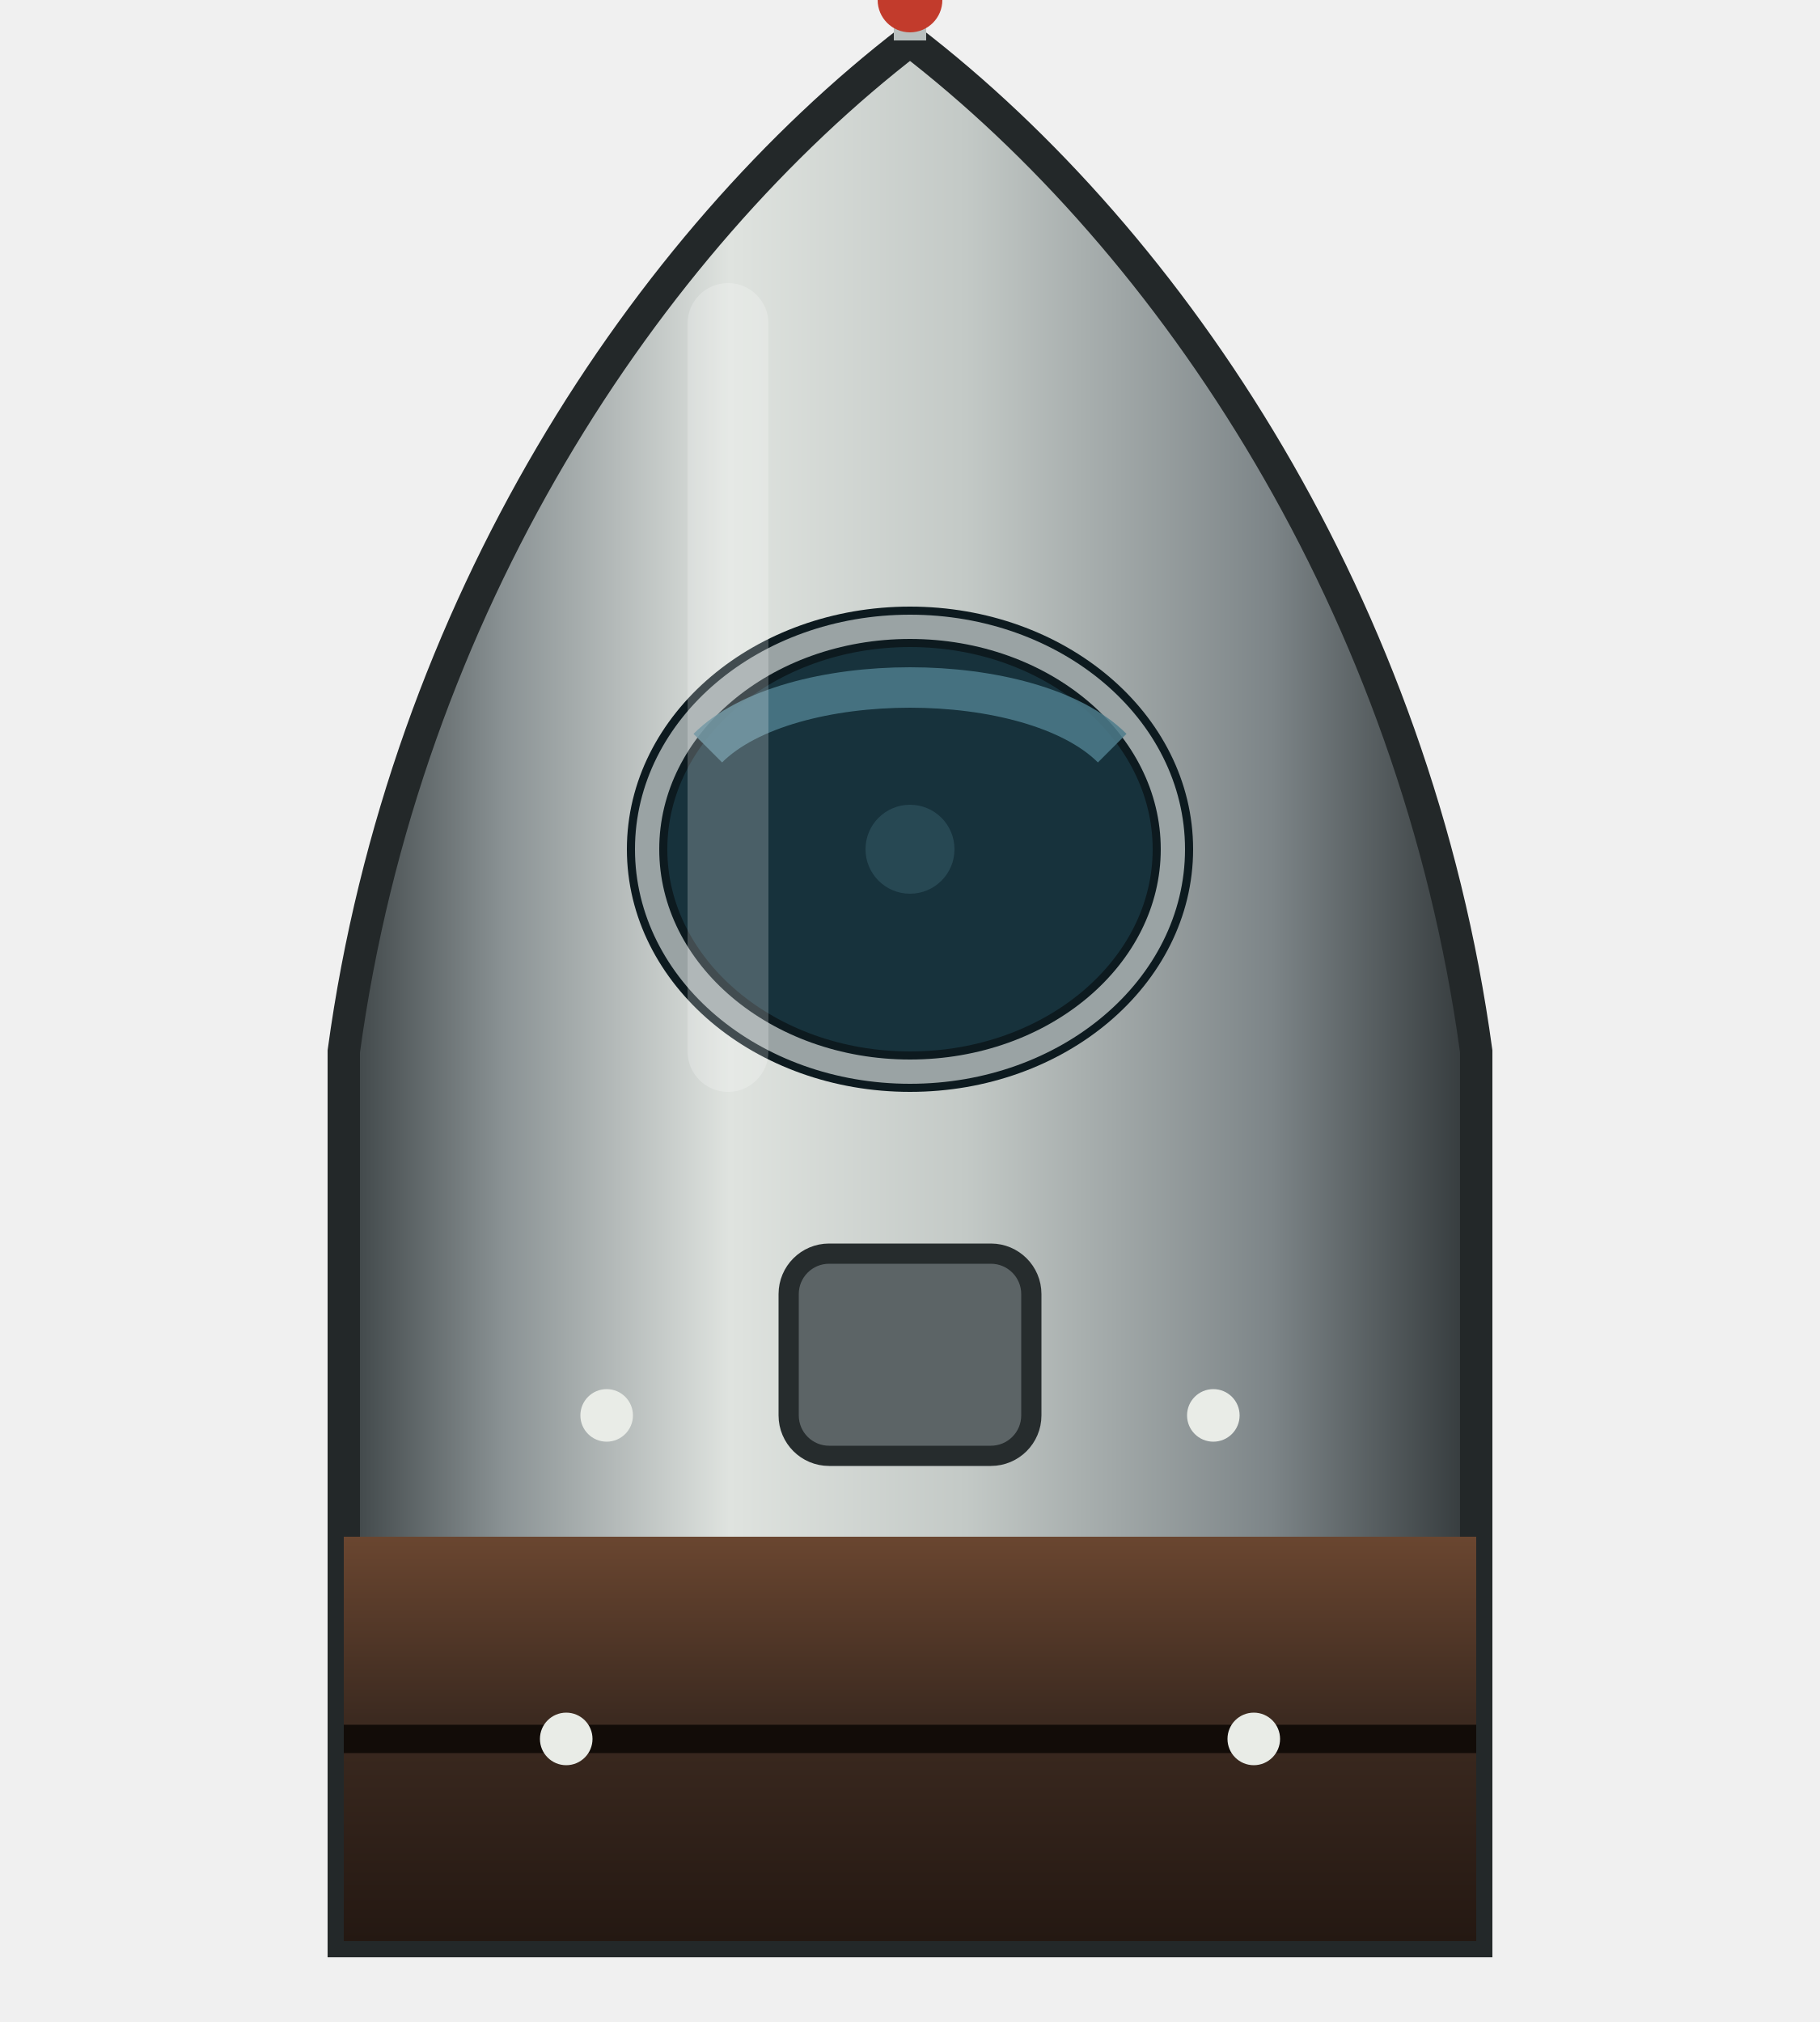
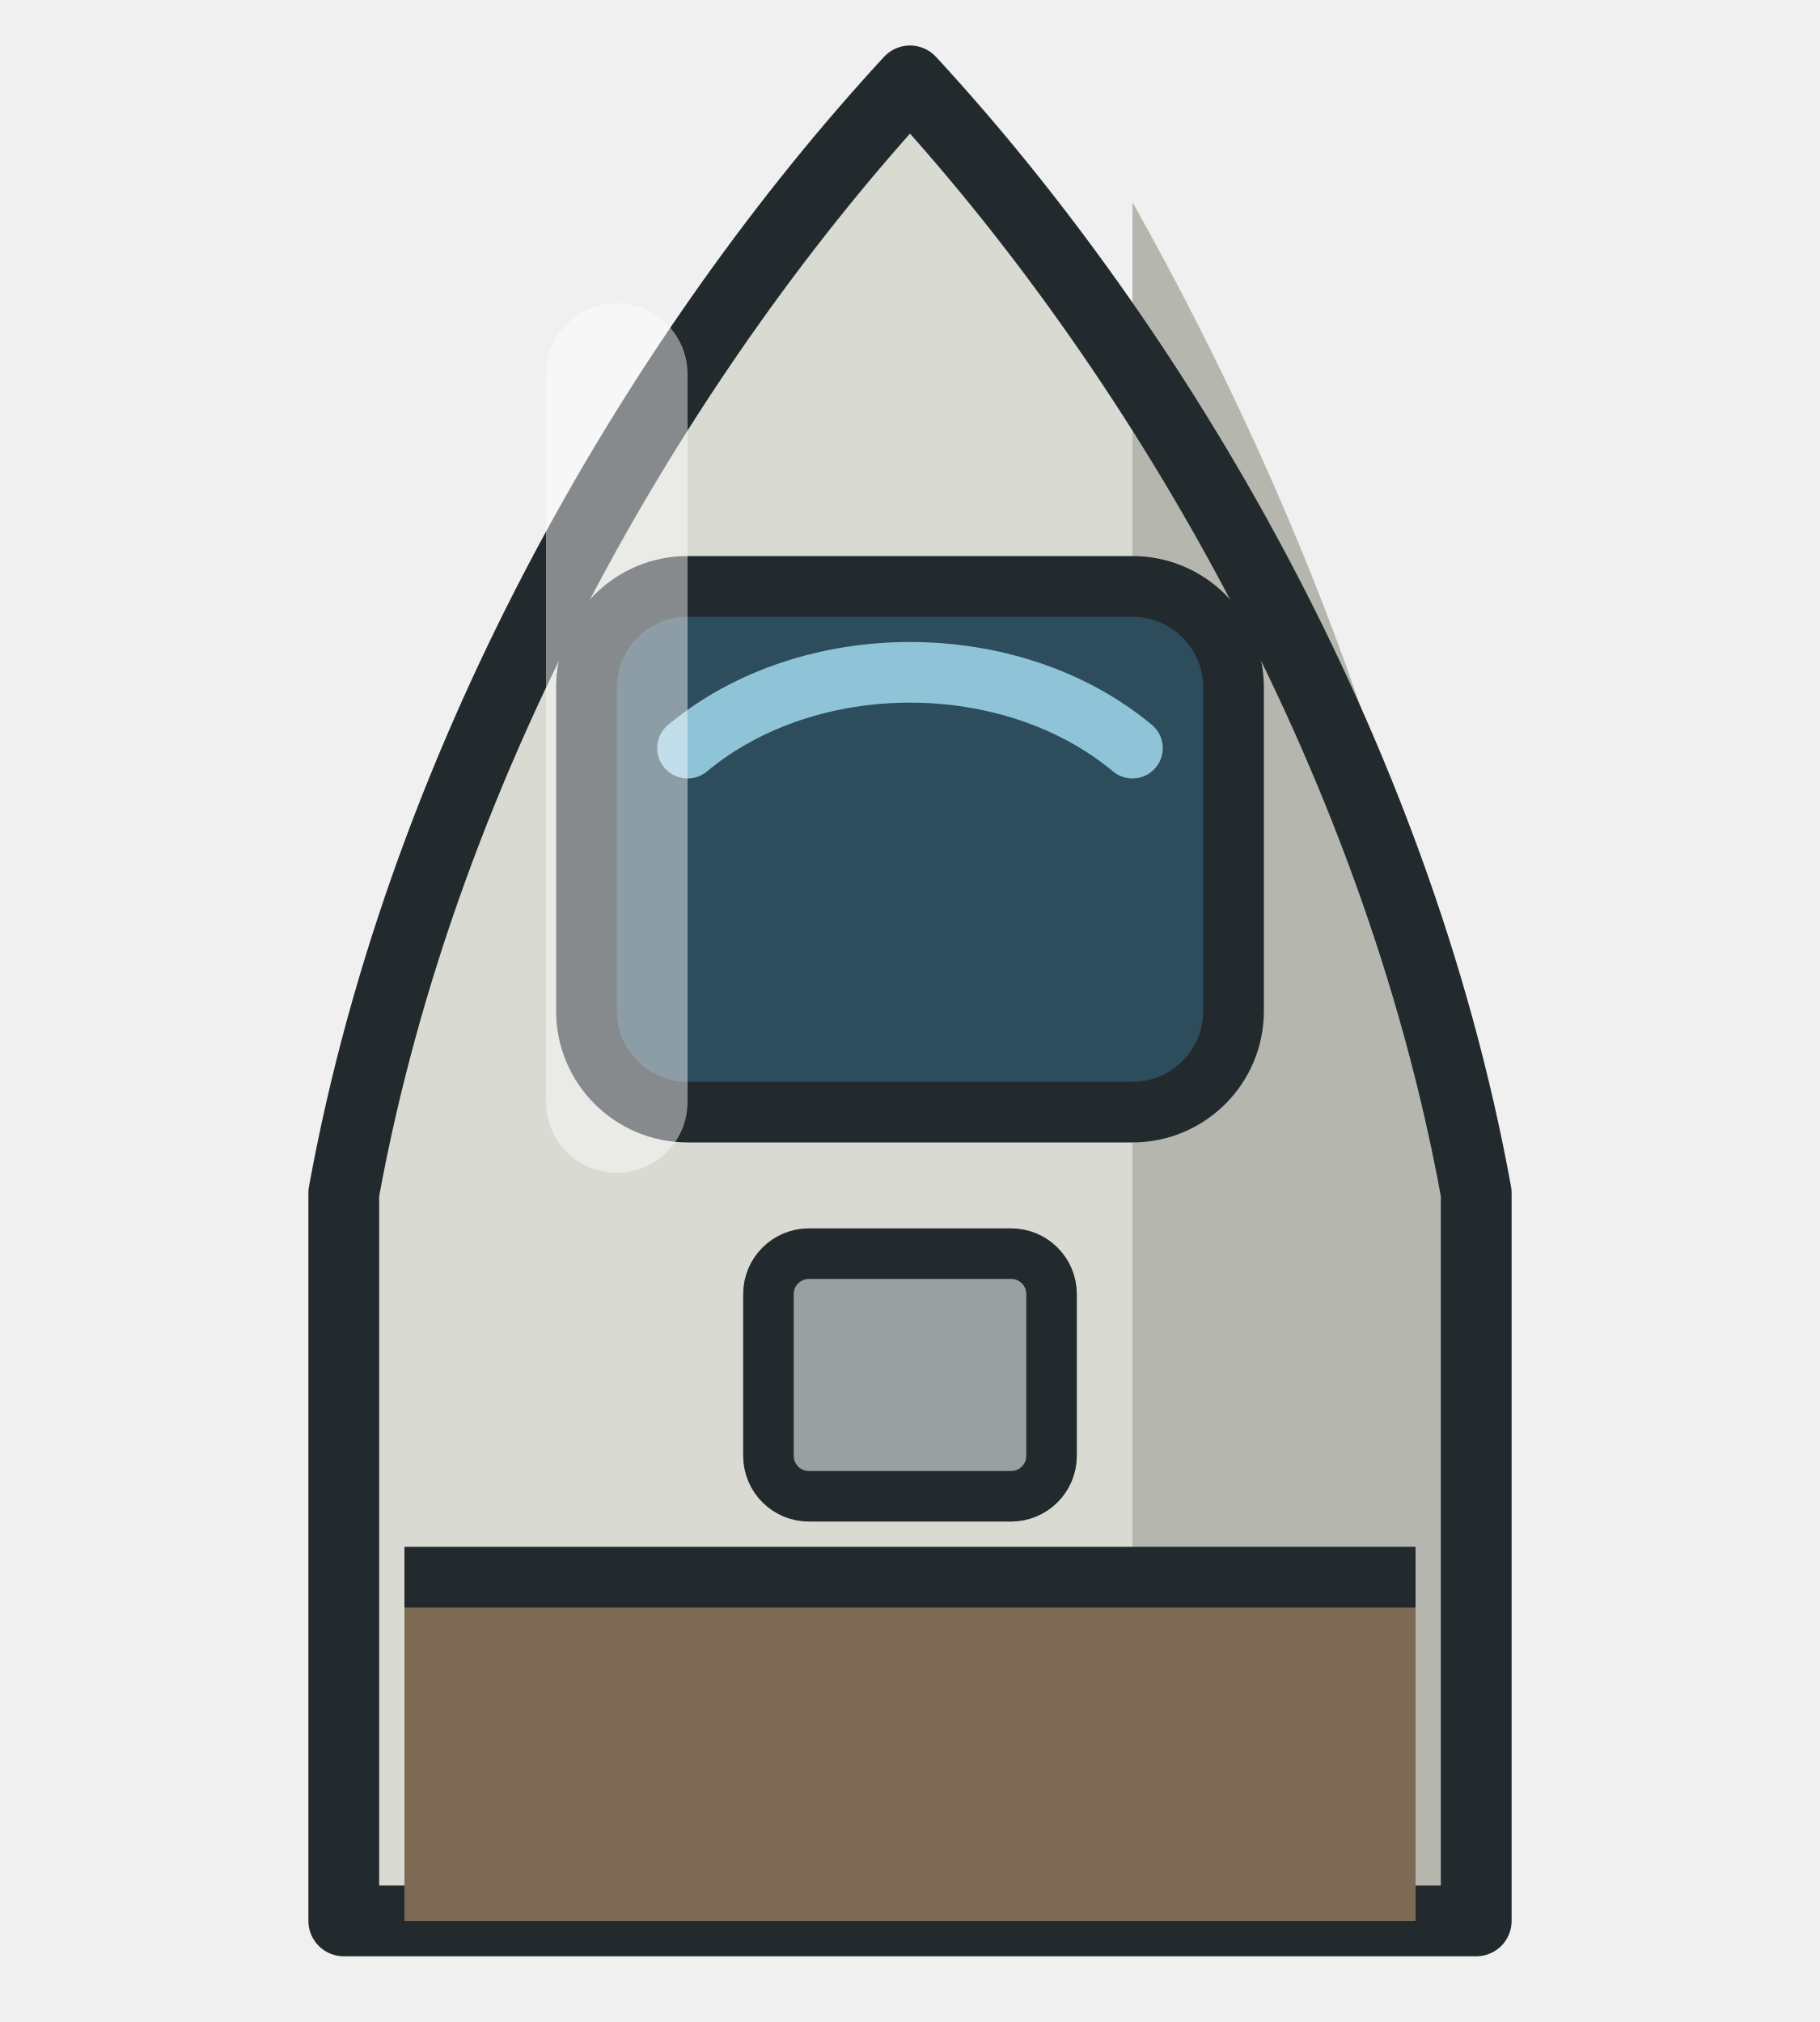
- <svg xmlns="http://www.w3.org/2000/svg" width="90" height="100" viewBox="0 0 90 100">
-   <defs>
-     <linearGradient id="m" x1="0" y1="0" x2="1" y2="0">
-       <stop offset="0" stop-color="#3d4446" />
-       <stop offset="0.14" stop-color="#8a9294" />
-       <stop offset="0.34" stop-color="#dfe3df" />
-       <stop offset="0.55" stop-color="#c3c9c6" />
-       <stop offset="0.82" stop-color="#7d8588" />
-       <stop offset="1" stop-color="#33393b" />
-     </linearGradient>
-     <linearGradient id="heat" x1="0" y1="0" x2="0" y2="1">
-       <stop offset="0" stop-color="#6a4630" />
-       <stop offset="0.45" stop-color="#3c2a20" />
-       <stop offset="1" stop-color="#241812" />
-     </linearGradient>
-   </defs>
-   <path d="M45 2 C58 12 70 30 73 52 L73 96 L17 96 L17 52 C20 30 32 12 45 2 Z" fill="url(#m)" stroke="#232829" stroke-width="1.6" />
-   <path d="M17 76 L73 76 L73 96 L17 96 Z" fill="url(#heat)" />
-   <line x1="17" y1="86" x2="73" y2="86" stroke="#120c08" stroke-width="1.4" />
-   <ellipse cx="45" cy="42" rx="13" ry="11" fill="#17323c" stroke="#0d1a1f" stroke-width="2" />
-   <ellipse cx="45" cy="42" rx="13" ry="11" fill="none" stroke="#9aa3a4" stroke-width="1.2" />
-   <path d="M35 37 C39 33 51 33 55 37" stroke="#4d7d8c" stroke-width="2" fill="none" opacity="0.85" />
-   <circle cx="45" cy="42" r="2.2" fill="#2b4d59" opacity="0.8" />
-   <rect x="39" y="62" width="12" height="10" rx="2" fill="#5c6466" stroke="#262c2d" stroke-width="1" />
-   <circle cx="30" cy="70" r="1.3" fill="#e9ece7" />
-   <circle cx="60" cy="70" r="1.3" fill="#e9ece7" />
-   <circle cx="28" cy="86" r="1.3" fill="#e9ece7" />
-   <circle cx="62" cy="86" r="1.3" fill="#e9ece7" />
-   <line x1="45" y1="2" x2="45" y2="-2" stroke="#b9c0bf" stroke-width="1.6" />
-   <circle cx="45" cy="0" r="1.6" fill="#c23b2c" />
-   <rect x="34" y="14" width="4" height="40" rx="2" fill="#ffffff" opacity="0.22" />
+ <svg xmlns="http://www.w3.org/2000/svg" width="180" height="200" viewBox="0 0 180 200">
+   <path d="M90 8 C114 34 138 74 146 118 L146 190 L34 190 L34 118 C42 74 66 34 90 8 Z" fill="#d9dad2" />
+   <path d="M112 20 C130 52 142 86 146 118 L146 190 L112 190 Z" fill="#b5b7af" />
+   <path d="M90 8 C114 34 138 74 146 118 L146 190 L34 190 L34 118 C42 74 66 34 90 8 Z" fill="none" stroke="#222a2d" stroke-width="7" stroke-linejoin="round" />
+   <path d="M40 156 L140 156 L140 190 L40 190 Z" fill="#7d6a54" />
+   <path d="M40 156 L140 156" stroke="#222a2d" stroke-width="6" />
+   <rect x="58" y="58" width="64" height="52" rx="10" fill="#2d4c5c" stroke="#222a2d" stroke-width="6" />
+   <path d="M68 74 C80 64 100 64 112 74" stroke="#8fc3d8" stroke-width="6" fill="none" stroke-linecap="round" />
+   <rect x="76" y="124" width="28" height="24" rx="4" fill="#9aa0a0" stroke="#222a2d" stroke-width="5" />
+   <rect x="54" y="30" width="14" height="86" fill="#ffffff" opacity="0.45" rx="7" />
</svg>
